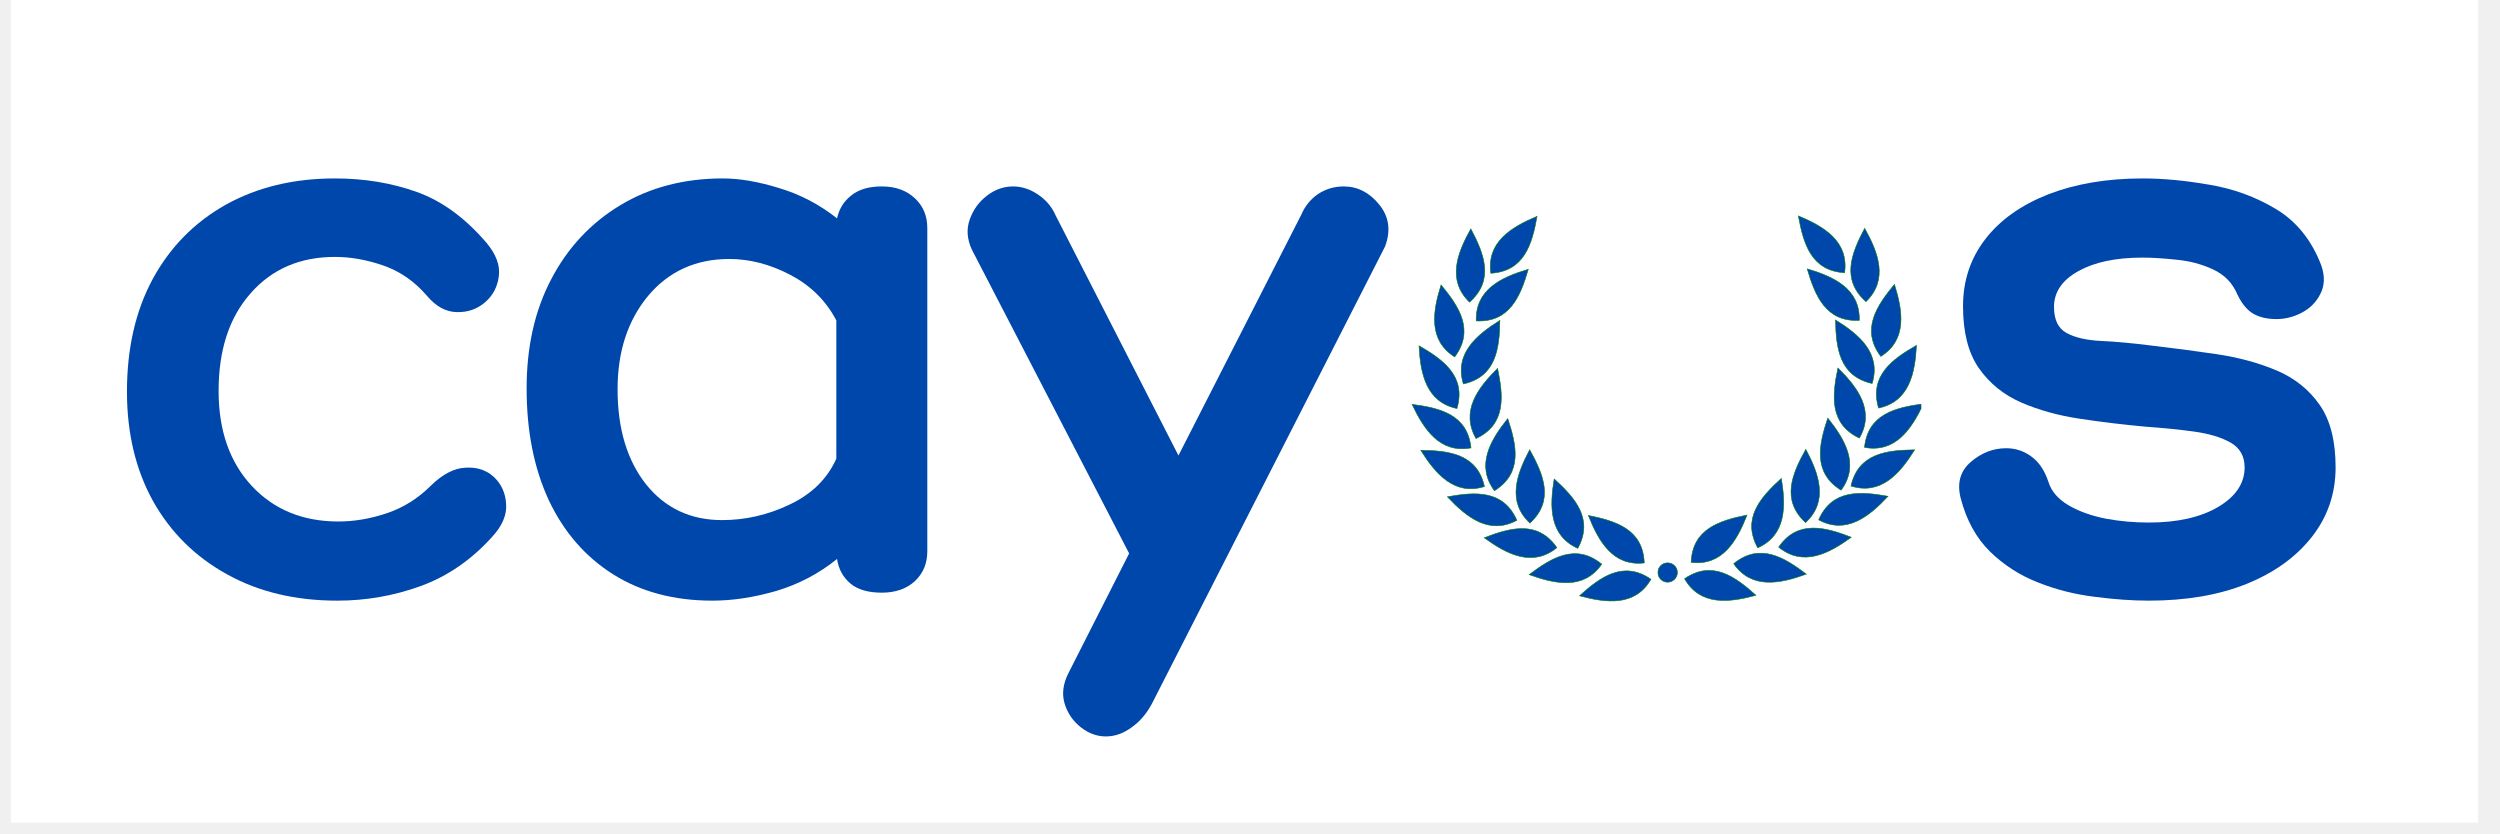
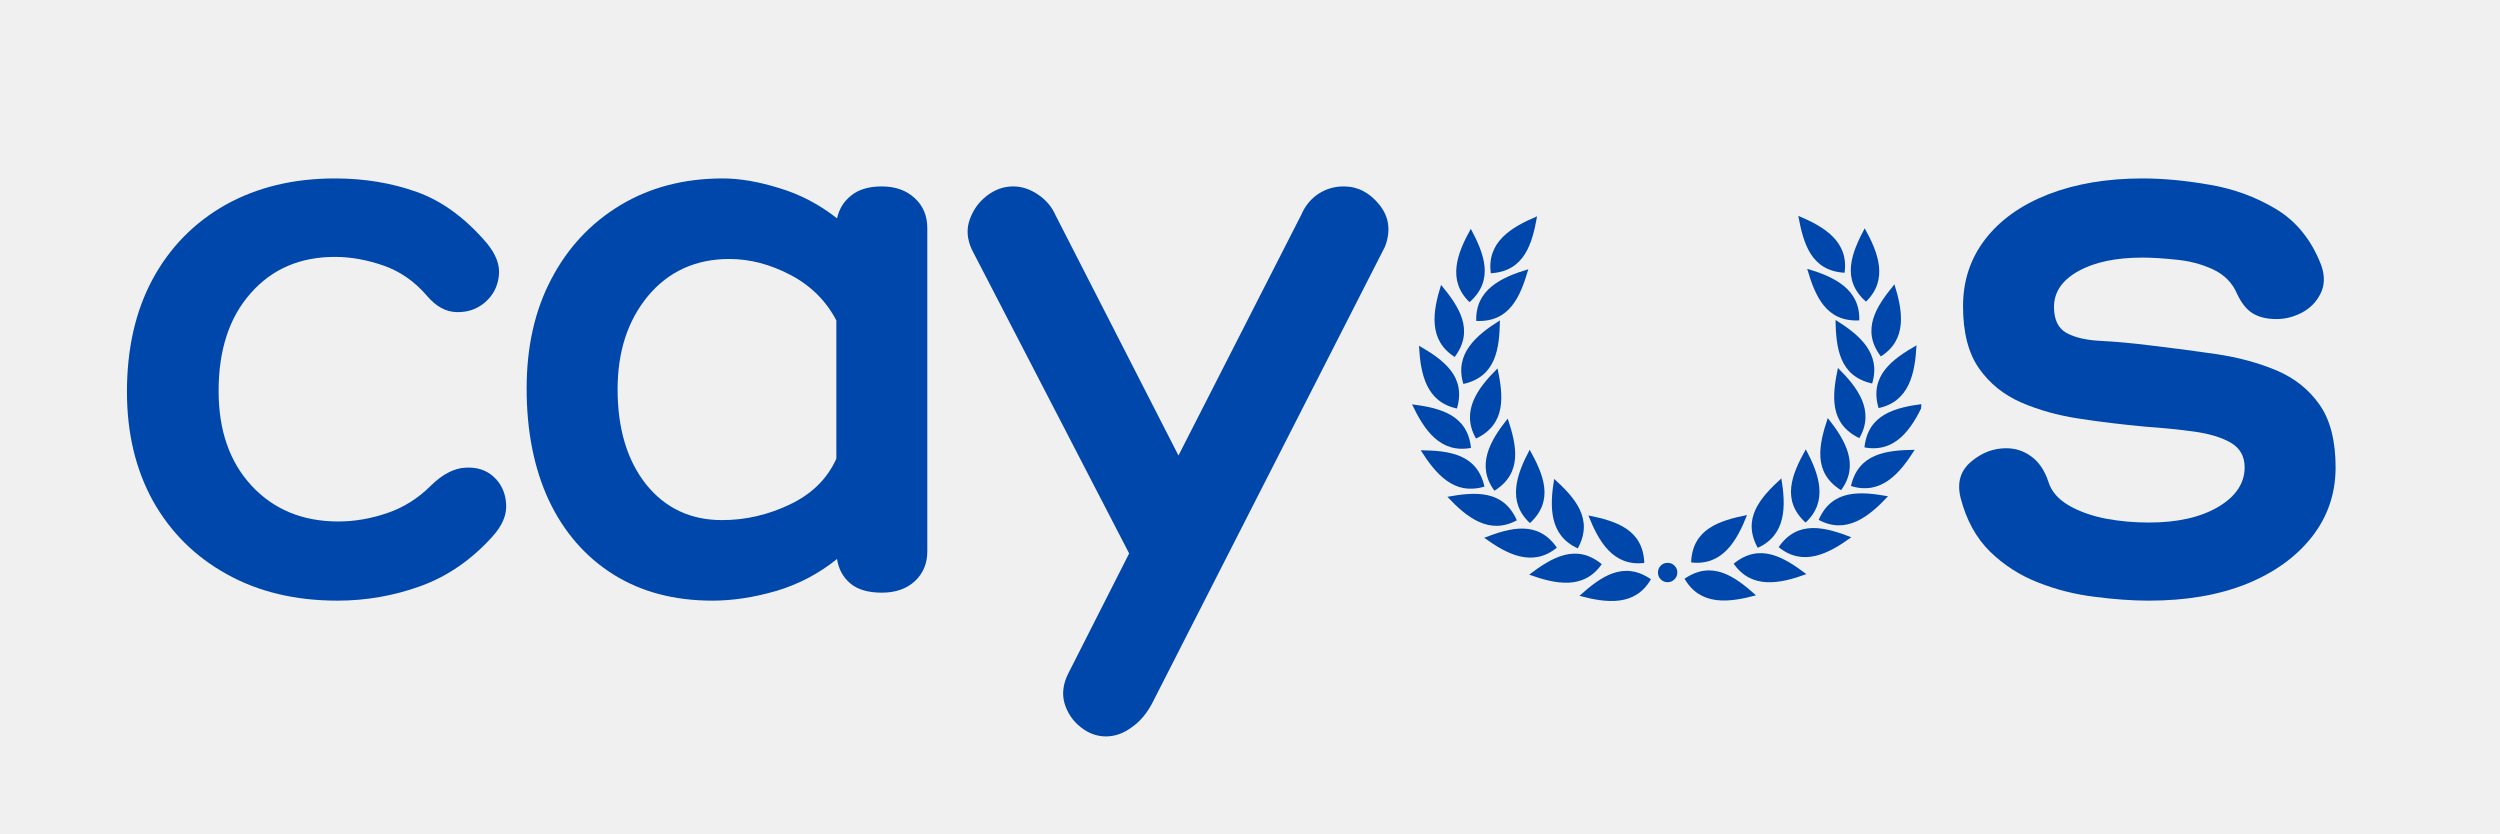
- <svg xmlns="http://www.w3.org/2000/svg" width="150" zoomAndPan="magnify" viewBox="0 0 112.5 37.5" height="50" preserveAspectRatio="xMidYMid meet" version="1.0">
-   <defs>
-     <g />
-     <clipPath id="ab209902a5">
-       <path d="M 0.492 0 L 111.512 0 L 111.512 37.008 L 0.492 37.008 Z M 0.492 0 " clip-rule="nonzero" />
-     </clipPath>
-     <clipPath id="2ef1cd73b5">
-       <path d="M 75 25 L 80 25 L 80 27.457 L 75 27.457 Z M 75 25 " clip-rule="nonzero" />
-     </clipPath>
-     <clipPath id="6e8bde3641">
-       <path d="M 83 20 L 86.457 20 L 86.457 22 L 83 22 Z M 83 20 " clip-rule="nonzero" />
-     </clipPath>
-     <clipPath id="aa3f179090">
-       <path d="M 83 20 L 86.457 20 L 86.457 23 L 83 23 Z M 83 20 " clip-rule="nonzero" />
-     </clipPath>
-     <clipPath id="45756e87b9">
-       <path d="M 83 18 L 86.457 18 L 86.457 21 L 83 21 Z M 83 18 " clip-rule="nonzero" />
-     </clipPath>
-     <clipPath id="ea8f5602ea">
-       <path d="M 84 15 L 86.457 15 L 86.457 19 L 84 19 Z M 84 15 " clip-rule="nonzero" />
-     </clipPath>
-     <clipPath id="222871845b">
-       <path d="M 80 9.691 L 84 9.691 L 84 13 L 80 13 Z M 80 9.691 " clip-rule="nonzero" />
-     </clipPath>
-     <clipPath id="ad12740f32">
-       <path d="M 71 25 L 75 25 L 75 27.457 L 71 27.457 Z M 71 25 " clip-rule="nonzero" />
-     </clipPath>
-     <clipPath id="e6008ce443">
-       <path d="M 70 25 L 75 25 L 75 27.457 L 70 27.457 Z M 70 25 " clip-rule="nonzero" />
-     </clipPath>
-     <clipPath id="6d3cd0d43f">
-       <path d="M 63.512 20 L 67 20 L 67 22 L 63.512 22 Z M 63.512 20 " clip-rule="nonzero" />
-     </clipPath>
-     <clipPath id="9435f5f69f">
-       <path d="M 63.512 20 L 67 20 L 67 23 L 63.512 23 Z M 63.512 20 " clip-rule="nonzero" />
-     </clipPath>
-     <clipPath id="31daade1f9">
-       <path d="M 63.512 18 L 67 18 L 67 21 L 63.512 21 Z M 63.512 18 " clip-rule="nonzero" />
-     </clipPath>
-     <clipPath id="2004dc5c5c">
-       <path d="M 63.512 15 L 66 15 L 66 19 L 63.512 19 Z M 63.512 15 " clip-rule="nonzero" />
-     </clipPath>
-     <clipPath id="6bd80a14b4">
-       <path d="M 67 9.691 L 70 9.691 L 70 13 L 67 13 Z M 67 9.691 " clip-rule="nonzero" />
-     </clipPath>
-     <clipPath id="e3e26a60b4">
-       <path d="M 66 9.691 L 70 9.691 L 70 13 L 66 13 Z M 66 9.691 " clip-rule="nonzero" />
-     </clipPath>
-   </defs>
-   <g clip-path="url(#ab209902a5)">
-     <path fill="#ffffff" d="M 0.492 0 L 111.512 0 L 111.512 37.008 L 0.492 37.008 Z M 0.492 0 " fill-opacity="1" fill-rule="nonzero" />
-     <path fill="#ffffff" d="M 0.492 0 L 111.512 0 L 111.512 37.008 L 0.492 37.008 Z M 0.492 0 " fill-opacity="1" fill-rule="nonzero" />
+ <svg xmlns="http://www.w3.org/2000/svg" width="150" height="50" viewBox="0 0 150 50" fill="none">
+   <path d="M25.617 17.748C24.878 16.888 24.013 16.284 23.013 15.935C22.023 15.591 21.055 15.414 20.096 15.414C17.997 15.414 16.31 16.144 15.034 17.602C13.753 19.05 13.117 20.998 13.117 23.456C13.117 25.821 13.773 27.716 15.096 29.144C16.43 30.576 18.164 31.289 20.305 31.289C21.263 31.289 22.232 31.123 23.221 30.789C24.206 30.456 25.081 29.909 25.846 29.144C26.555 28.451 27.247 28.091 27.93 28.06C28.622 28.019 29.19 28.206 29.638 28.623C30.081 29.039 30.326 29.576 30.367 30.227C30.419 30.883 30.143 31.539 29.534 32.206C28.294 33.581 26.867 34.571 25.242 35.164C23.628 35.748 21.961 36.039 20.242 36.039C17.727 36.039 15.518 35.513 13.617 34.456C11.711 33.404 10.232 31.935 9.18 30.06C8.138 28.175 7.617 25.987 7.617 23.498C7.617 20.914 8.128 18.664 9.159 16.748C10.2 14.831 11.659 13.347 13.534 12.289C15.419 11.237 17.607 10.706 20.096 10.706C21.857 10.706 23.497 10.977 25.013 11.519C26.523 12.06 27.919 13.081 29.201 14.581C29.768 15.263 30.013 15.925 29.93 16.56C29.857 17.201 29.581 17.727 29.096 18.144C28.622 18.55 28.06 18.742 27.409 18.727C26.753 18.716 26.159 18.388 25.617 17.748Z" fill="#0047AB" />
+   <path d="M52.91 11.185C53.728 11.185 54.389 11.425 54.889 11.894C55.389 12.352 55.639 12.951 55.639 13.685V33.081C55.639 33.805 55.389 34.404 54.889 34.873C54.389 35.331 53.728 35.56 52.91 35.56C52.103 35.56 51.478 35.383 51.035 35.019C50.587 34.644 50.316 34.154 50.223 33.539C49.139 34.414 47.921 35.055 46.577 35.456C45.243 35.842 43.962 36.039 42.743 36.039C40.452 36.039 38.462 35.513 36.785 34.456C35.118 33.404 33.832 31.925 32.931 30.019C32.04 28.102 31.598 25.867 31.598 23.31C31.598 20.81 32.087 18.623 33.077 16.748C34.061 14.862 35.441 13.383 37.223 12.31C38.999 11.242 41.046 10.706 43.368 10.706C44.395 10.706 45.525 10.904 46.764 11.289C48.014 11.664 49.165 12.269 50.223 13.102C50.348 12.534 50.629 12.076 51.077 11.727C51.52 11.367 52.129 11.185 52.91 11.185ZM43.327 31.206C44.728 31.206 46.082 30.894 47.389 30.269C48.707 29.644 49.639 28.727 50.181 27.519V19.227C49.566 18.05 48.65 17.138 47.431 16.498C46.223 15.862 44.999 15.539 43.764 15.539C41.749 15.539 40.124 16.279 38.889 17.748C37.665 19.222 37.056 21.091 37.056 23.352C37.056 25.716 37.624 27.617 38.764 29.06C39.915 30.492 41.436 31.206 43.327 31.206Z" fill="#0047AB" />
+   <path d="M80.624 11.185C81.458 11.185 82.166 11.55 82.749 12.269C83.343 12.993 83.463 13.831 83.103 14.79L69.124 42.206C68.801 42.816 68.395 43.295 67.895 43.644C67.406 44.003 66.895 44.185 66.353 44.185C65.812 44.185 65.301 43.998 64.833 43.623C64.374 43.258 64.051 42.79 63.874 42.206C63.708 41.633 63.781 41.029 64.103 40.394L67.749 33.206L58.312 14.977C58.02 14.342 57.978 13.738 58.187 13.165C58.395 12.581 58.734 12.113 59.208 11.748C59.692 11.373 60.218 11.185 60.791 11.185C61.301 11.185 61.796 11.347 62.27 11.665C62.755 11.988 63.109 12.404 63.333 12.915L70.708 27.331L78.083 12.873C78.301 12.363 78.635 11.951 79.083 11.644C79.541 11.342 80.051 11.185 80.624 11.185Z" fill="#0047AB" />
+   <path d="M117.636 29.873C117.412 28.972 117.62 28.248 118.261 27.706C118.896 27.164 119.599 26.894 120.365 26.894C120.933 26.894 121.438 27.06 121.886 27.394C122.344 27.727 122.683 28.237 122.907 28.914C123.084 29.487 123.495 29.956 124.136 30.331C124.771 30.696 125.516 30.956 126.365 31.123C127.209 31.279 128.063 31.352 128.928 31.352C130.646 31.352 132.037 31.039 133.094 30.414C134.146 29.789 134.678 28.998 134.678 28.039C134.678 27.373 134.396 26.883 133.844 26.56C133.287 26.242 132.553 26.019 131.636 25.894C130.73 25.769 129.766 25.675 128.74 25.602C127.391 25.477 126.073 25.321 124.782 25.123C123.49 24.93 122.313 24.602 121.261 24.144C120.219 23.685 119.375 23.008 118.74 22.102C118.099 21.185 117.782 19.946 117.782 18.373C117.782 16.847 118.224 15.508 119.115 14.352C120 13.201 121.261 12.305 122.886 11.664C124.521 11.029 126.412 10.706 128.553 10.706C129.787 10.706 131.12 10.831 132.553 11.081C133.995 11.321 135.329 11.805 136.553 12.539C137.787 13.279 138.698 14.409 139.282 15.935C139.5 16.576 139.48 17.144 139.219 17.644C138.969 18.133 138.594 18.508 138.094 18.769C137.605 19.019 137.105 19.144 136.594 19.144C136.021 19.144 135.553 19.034 135.178 18.81C134.813 18.591 134.5 18.206 134.24 17.664C133.959 16.987 133.474 16.487 132.782 16.164C132.099 15.847 131.365 15.654 130.573 15.581C129.792 15.498 129.12 15.456 128.553 15.456C126.954 15.456 125.667 15.727 124.698 16.269C123.724 16.81 123.24 17.529 123.24 18.414C123.24 19.18 123.49 19.701 123.99 19.977C124.5 20.258 125.198 20.414 126.073 20.456C126.959 20.498 127.948 20.591 129.032 20.727C130.365 20.883 131.683 21.055 132.99 21.248C134.308 21.446 135.511 21.769 136.594 22.227C137.678 22.685 138.537 23.373 139.178 24.289C139.813 25.196 140.136 26.446 140.136 28.039C140.136 29.612 139.662 30.998 138.719 32.206C137.771 33.414 136.459 34.362 134.782 35.039C133.115 35.706 131.162 36.039 128.928 36.039C127.938 36.039 126.865 35.961 125.698 35.81C124.532 35.67 123.396 35.388 122.303 34.956C121.204 34.529 120.24 33.909 119.407 33.102C118.573 32.284 117.98 31.206 117.636 29.873Z" fill="#0047AB" />
+   <mask id="mask0_559_510" style="mask-type:luminance" maskUnits="userSpaceOnUse" x="100" y="33" width="7" height="4">
+     <path d="M100 33.334H106.667V36.609H100V33.334Z" fill="white" />
+   </mask>
+   <g mask="url(#mask0_559_510)">
+     <path fill-rule="evenodd" clip-rule="evenodd" d="M101.073 34.724C102.729 33.589 104.099 34.589 105.359 35.719C103.734 36.162 102.016 36.36 101.073 34.724Z" fill="#0047AB" />
  </g>
-   <g fill="#0047ab" fill-opacity="1">
-     <g transform="translate(5.025237, 26.67033)">
-       <g>
-         <path d="M 14.188 -13.359 C 13.633 -14.004 12.984 -14.457 12.234 -14.719 C 11.492 -14.977 10.766 -15.109 10.047 -15.109 C 8.473 -15.109 7.207 -14.562 6.25 -13.469 C 5.289 -12.383 4.812 -10.922 4.812 -9.078 C 4.812 -7.305 5.305 -5.883 6.297 -4.812 C 7.297 -3.738 8.598 -3.203 10.203 -3.203 C 10.922 -3.203 11.648 -3.328 12.391 -3.578 C 13.129 -3.828 13.785 -4.238 14.359 -4.812 C 14.891 -5.332 15.41 -5.602 15.922 -5.625 C 16.441 -5.656 16.867 -5.516 17.203 -5.203 C 17.535 -4.891 17.719 -4.488 17.75 -4 C 17.789 -3.508 17.582 -3.016 17.125 -2.516 C 16.195 -1.484 15.125 -0.742 13.906 -0.297 C 12.695 0.141 11.445 0.359 10.156 0.359 C 8.27 0.359 6.613 -0.035 5.188 -0.828 C 3.758 -1.617 2.648 -2.719 1.859 -4.125 C 1.078 -5.539 0.688 -7.18 0.688 -9.047 C 0.688 -10.984 1.07 -12.672 1.844 -14.109 C 2.625 -15.547 3.719 -16.66 5.125 -17.453 C 6.539 -18.242 8.18 -18.641 10.047 -18.641 C 11.367 -18.641 12.598 -18.438 13.734 -18.031 C 14.867 -17.625 15.914 -16.859 16.875 -15.734 C 17.301 -15.223 17.484 -14.727 17.422 -14.25 C 17.367 -13.77 17.16 -13.375 16.797 -13.062 C 16.441 -12.758 16.02 -12.613 15.531 -12.625 C 15.039 -12.633 14.594 -12.879 14.188 -13.359 Z M 14.188 -13.359 " />
-       </g>
-     </g>
+   <path fill-rule="evenodd" clip-rule="evenodd" d="M101.468 33.745C101.541 31.739 103.166 31.234 104.822 30.901C104.208 32.463 103.343 33.963 101.468 33.745Z" fill="#0047AB" />
+   <path fill-rule="evenodd" clip-rule="evenodd" d="M104.021 33.823C105.579 32.547 107.032 33.427 108.381 34.448C106.798 35.026 105.1 35.37 104.021 33.823Z" fill="#0047AB" />
+   <path fill-rule="evenodd" clip-rule="evenodd" d="M105.464 32.87C104.495 31.109 105.631 29.844 106.881 28.703C107.157 30.365 107.183 32.094 105.464 32.87Z" fill="#0047AB" />
+   <path fill-rule="evenodd" clip-rule="evenodd" d="M106.719 32.828C107.859 31.177 109.5 31.625 111.078 32.234C109.719 33.224 108.182 34.021 106.719 32.828Z" fill="#0047AB" />
+   <path fill-rule="evenodd" clip-rule="evenodd" d="M108.333 31.354C106.853 29.995 107.525 28.433 108.348 26.959C109.14 28.443 109.718 30.073 108.333 31.354Z" fill="#0047AB" />
+   <path fill-rule="evenodd" clip-rule="evenodd" d="M109.12 31.193C109.922 29.349 111.62 29.479 113.281 29.776C112.135 31.005 110.776 32.084 109.12 31.193Z" fill="#0047AB" />
+   <path fill-rule="evenodd" clip-rule="evenodd" d="M110.463 29.412C108.76 28.349 109.13 26.688 109.666 25.084C110.718 26.401 111.588 27.896 110.463 29.412Z" fill="#0047AB" />
+   <mask id="mask1_559_510" style="mask-type:luminance" maskUnits="userSpaceOnUse" x="110" y="26" width="6" height="4">
+     <path d="M110.666 26.666H115.275V29.333H110.666V26.666Z" fill="white" />
+   </mask>
+   <g mask="url(#mask1_559_510)">
+     <path fill-rule="evenodd" clip-rule="evenodd" d="M111.057 29.161C111.505 27.203 113.192 27.01 114.88 26.989C113.989 28.411 112.859 29.724 111.057 29.161Z" fill="#0047AB" />
  </g>
-   <g fill="#0047ab" fill-opacity="1">
-     <g transform="translate(22.97895, 26.67033)">
-       <g>
-         <path d="M 16.703 -18.281 C 17.316 -18.281 17.812 -18.102 18.188 -17.75 C 18.562 -17.406 18.75 -16.957 18.75 -16.406 L 18.75 -1.859 C 18.75 -1.316 18.562 -0.867 18.188 -0.516 C 17.812 -0.172 17.316 0 16.703 0 C 16.098 0 15.629 -0.133 15.297 -0.406 C 14.961 -0.688 14.758 -1.055 14.688 -1.516 C 13.875 -0.859 12.961 -0.379 11.953 -0.078 C 10.953 0.211 9.992 0.359 9.078 0.359 C 7.359 0.359 5.867 -0.035 4.609 -0.828 C 3.359 -1.617 2.395 -2.727 1.719 -4.156 C 1.051 -5.594 0.719 -7.27 0.719 -9.188 C 0.719 -11.062 1.086 -12.703 1.828 -14.109 C 2.566 -15.523 3.602 -16.633 4.938 -17.438 C 6.27 -18.238 7.805 -18.641 9.547 -18.641 C 10.316 -18.641 11.164 -18.492 12.094 -18.203 C 13.031 -17.922 13.895 -17.469 14.688 -16.844 C 14.781 -17.27 14.992 -17.613 15.328 -17.875 C 15.66 -18.145 16.117 -18.281 16.703 -18.281 Z M 9.516 -3.266 C 10.566 -3.266 11.582 -3.5 12.562 -3.969 C 13.551 -4.438 14.25 -5.125 14.656 -6.031 L 14.656 -12.25 C 14.195 -13.133 13.508 -13.816 12.594 -14.297 C 11.688 -14.773 10.77 -15.016 9.844 -15.016 C 8.332 -15.016 7.113 -14.461 6.188 -13.359 C 5.27 -12.254 4.812 -10.852 4.812 -9.156 C 4.812 -7.383 5.238 -5.957 6.094 -4.875 C 6.957 -3.801 8.098 -3.266 9.516 -3.266 Z M 9.516 -3.266 " />
-       </g>
-     </g>
+   <path fill-rule="evenodd" clip-rule="evenodd" d="M111.562 26.287C109.75 25.422 109.927 23.734 110.276 22.078C111.474 23.26 112.505 24.651 111.562 26.287Z" fill="#0047AB" />
+   <mask id="mask2_559_510" style="mask-type:luminance" maskUnits="userSpaceOnUse" x="110" y="24" width="6" height="4">
+     <path d="M110.666 24H115.275V28H110.666V24Z" fill="white" />
+   </mask>
+   <g mask="url(#mask2_559_510)">
+     <path fill-rule="evenodd" clip-rule="evenodd" d="M111.868 26.844C112.076 24.844 113.727 24.453 115.404 24.229C114.686 25.75 113.722 27.187 111.868 26.844Z" fill="#0047AB" />
  </g>
-   <g fill="#0047ab" fill-opacity="1">
-     <g transform="translate(43.73349, 26.67033)">
-       <g>
-         <path d="M 16.734 -18.281 C 17.359 -18.281 17.891 -18.008 18.328 -17.469 C 18.773 -16.926 18.863 -16.297 18.594 -15.578 L 8.109 4.984 C 7.867 5.441 7.562 5.801 7.188 6.062 C 6.82 6.332 6.438 6.469 6.031 6.469 C 5.625 6.469 5.242 6.328 4.891 6.047 C 4.547 5.773 4.305 5.422 4.172 4.984 C 4.047 4.555 4.102 4.102 4.344 3.625 L 7.078 -1.766 L 0 -15.438 C -0.219 -15.914 -0.25 -16.367 -0.094 -16.797 C 0.062 -17.234 0.316 -17.586 0.672 -17.859 C 1.035 -18.141 1.43 -18.281 1.859 -18.281 C 2.242 -18.281 2.613 -18.16 2.969 -17.922 C 3.332 -17.68 3.598 -17.367 3.766 -16.984 L 9.297 -6.172 L 14.828 -17.016 C 14.992 -17.398 15.242 -17.707 15.578 -17.938 C 15.922 -18.164 16.305 -18.281 16.734 -18.281 Z M 16.734 -18.281 " />
-       </g>
-     </g>
+   <path fill-rule="evenodd" clip-rule="evenodd" d="M112.328 23.01C110.365 22.573 110.162 20.89 110.131 19.198C111.563 20.083 112.881 21.203 112.328 23.01Z" fill="#0047AB" />
+   <mask id="mask3_559_510" style="mask-type:luminance" maskUnits="userSpaceOnUse" x="112" y="20" width="4" height="6">
+     <path d="M112 20H115.276V25.333H112V20Z" fill="white" />
+   </mask>
+   <g mask="url(#mask3_559_510)">
+     <path fill-rule="evenodd" clip-rule="evenodd" d="M112.714 24.484C112.146 22.557 113.521 21.562 114.99 20.719C114.902 22.401 114.558 24.094 112.714 24.484Z" fill="#0047AB" />
  </g>
-   <g fill="#0047ab" fill-opacity="1">
-     <g transform="translate(62.44325, 26.67033)">
-       <g />
-     </g>
+   <path fill-rule="evenodd" clip-rule="evenodd" d="M111.557 19.224C109.552 19.323 108.906 17.75 108.432 16.13C110.041 16.604 111.614 17.339 111.557 19.224Z" fill="#0047AB" />
+   <path fill-rule="evenodd" clip-rule="evenodd" d="M112.849 21.385C111.64 19.781 112.588 18.365 113.666 17.062C114.172 18.667 114.443 20.38 112.849 21.385Z" fill="#0047AB" />
+   <mask id="mask4_559_510" style="mask-type:luminance" maskUnits="userSpaceOnUse" x="106" y="12" width="6" height="6">
+     <path d="M106.666 12.922H111.999V17.333H106.666V12.922Z" fill="white" />
+   </mask>
+   <g mask="url(#mask4_559_510)">
+     <path fill-rule="evenodd" clip-rule="evenodd" d="M110.675 16.365C108.67 16.25 108.201 14.615 107.899 12.953C109.456 13.599 110.936 14.495 110.675 16.365Z" fill="#0047AB" />
  </g>
-   <g fill="#0047ab" fill-opacity="1">
-     <g transform="translate(70.88138, 26.67033)">
-       <g />
-     </g>
+   <path fill-rule="evenodd" clip-rule="evenodd" d="M111.959 18.099C110.454 16.771 111.089 15.193 111.881 13.698C112.704 15.166 113.313 16.786 111.959 18.099Z" fill="#0047AB" />
+   <mask id="mask5_559_510" style="mask-type:luminance" maskUnits="userSpaceOnUse" x="94" y="33" width="6" height="4">
+     <path d="M94.666 33.334H99.999V36.609H94.666V33.334Z" fill="white" />
+   </mask>
+   <g mask="url(#mask5_559_510)">
+     <path fill-rule="evenodd" clip-rule="evenodd" d="M99.056 34.755C97.4 33.615 96.025 34.615 94.769 35.75C96.394 36.188 98.113 36.391 99.056 34.755Z" fill="#0047AB" />
  </g>
-   <g fill="#0047ab" fill-opacity="1">
-     <g transform="translate(79.31951, 26.67033)">
-       <g />
-     </g>
+   <path fill-rule="evenodd" clip-rule="evenodd" d="M98.657 33.776C98.584 31.766 96.964 31.261 95.303 30.927C95.922 32.495 96.787 33.995 98.657 33.776Z" fill="#0047AB" />
+   <path fill-rule="evenodd" clip-rule="evenodd" d="M96.104 33.849C94.552 32.578 93.099 33.458 91.75 34.479C93.333 35.052 95.026 35.401 96.104 33.849Z" fill="#0047AB" />
+   <path fill-rule="evenodd" clip-rule="evenodd" d="M94.667 32.901C95.635 31.141 94.5 29.87 93.25 28.734C92.974 30.396 92.948 32.125 94.667 32.901Z" fill="#0047AB" />
+   <path fill-rule="evenodd" clip-rule="evenodd" d="M93.412 32.859C92.266 31.208 90.631 31.656 89.053 32.266C90.412 33.255 91.949 34.052 93.412 32.859Z" fill="#0047AB" />
+   <path fill-rule="evenodd" clip-rule="evenodd" d="M91.796 31.385C93.276 30.026 92.604 28.463 91.781 26.984C90.989 28.474 90.411 30.104 91.796 31.385Z" fill="#0047AB" />
+   <path fill-rule="evenodd" clip-rule="evenodd" d="M91.01 31.219C90.203 29.38 88.51 29.505 86.844 29.808C87.995 31.037 89.349 32.115 91.01 31.219Z" fill="#0047AB" />
+   <path fill-rule="evenodd" clip-rule="evenodd" d="M89.666 29.443C91.369 28.38 90.999 26.719 90.463 25.115C89.411 26.427 88.541 27.927 89.666 29.443Z" fill="#0047AB" />
+   <mask id="mask6_559_510" style="mask-type:luminance" maskUnits="userSpaceOnUse" x="84" y="26" width="6" height="4">
+     <path d="M84.682 26.666H89.333V29.333H84.682V26.666Z" fill="white" />
+   </mask>
+   <g mask="url(#mask6_559_510)">
+     <path fill-rule="evenodd" clip-rule="evenodd" d="M89.067 29.193C88.624 27.234 86.937 27.037 85.244 27.016C86.14 28.443 87.27 29.755 89.067 29.193Z" fill="#0047AB" />
  </g>
-   <g fill="#0047ab" fill-opacity="1">
-     <g transform="translate(87.75807, 26.67033)">
-       <g>
-         <path d="M 0.469 -4.266 C 0.301 -4.941 0.457 -5.484 0.938 -5.891 C 1.414 -6.297 1.941 -6.5 2.516 -6.5 C 2.941 -6.5 3.32 -6.375 3.656 -6.125 C 4 -5.875 4.254 -5.492 4.422 -4.984 C 4.555 -4.555 4.863 -4.203 5.344 -3.922 C 5.82 -3.648 6.379 -3.453 7.016 -3.328 C 7.648 -3.211 8.289 -3.156 8.938 -3.156 C 10.227 -3.156 11.27 -3.391 12.062 -3.859 C 12.852 -4.328 13.25 -4.922 13.25 -5.641 C 13.25 -6.141 13.039 -6.508 12.625 -6.75 C 12.207 -6.988 11.656 -7.156 10.969 -7.25 C 10.289 -7.344 9.566 -7.414 8.797 -7.469 C 7.785 -7.562 6.797 -7.68 5.828 -7.828 C 4.859 -7.973 3.977 -8.219 3.188 -8.562 C 2.406 -8.906 1.773 -9.414 1.297 -10.094 C 0.816 -10.781 0.578 -11.711 0.578 -12.891 C 0.578 -14.035 0.91 -15.039 1.578 -15.906 C 2.242 -16.77 3.188 -17.441 4.406 -17.922 C 5.633 -18.398 7.051 -18.641 8.656 -18.641 C 9.582 -18.641 10.582 -18.547 11.656 -18.359 C 12.738 -18.18 13.738 -17.816 14.656 -17.266 C 15.582 -16.711 16.266 -15.863 16.703 -14.719 C 16.867 -14.238 16.852 -13.812 16.656 -13.438 C 16.469 -13.07 16.188 -12.789 15.812 -12.594 C 15.445 -12.406 15.07 -12.312 14.688 -12.312 C 14.258 -12.312 13.906 -12.395 13.625 -12.562 C 13.352 -12.727 13.117 -13.016 12.922 -13.422 C 12.711 -13.93 12.348 -14.305 11.828 -14.547 C 11.316 -14.785 10.766 -14.93 10.172 -14.984 C 9.586 -15.047 9.082 -15.078 8.656 -15.078 C 7.457 -15.078 6.492 -14.875 5.766 -14.469 C 5.035 -14.062 4.672 -13.523 4.672 -12.859 C 4.672 -12.285 4.859 -11.895 5.234 -11.688 C 5.617 -11.477 6.141 -11.359 6.797 -11.328 C 7.461 -11.297 8.203 -11.227 9.016 -11.125 C 10.016 -11.008 11.004 -10.879 11.984 -10.734 C 12.973 -10.586 13.875 -10.344 14.688 -10 C 15.5 -9.656 16.145 -9.141 16.625 -8.453 C 17.102 -7.773 17.344 -6.836 17.344 -5.641 C 17.344 -4.461 16.988 -3.422 16.281 -2.516 C 15.57 -1.609 14.586 -0.898 13.328 -0.391 C 12.078 0.109 10.613 0.359 8.938 0.359 C 8.195 0.359 7.391 0.301 6.516 0.188 C 5.641 0.082 4.789 -0.129 3.969 -0.453 C 3.145 -0.773 2.422 -1.238 1.797 -1.844 C 1.172 -2.457 0.727 -3.266 0.469 -4.266 Z M 0.469 -4.266 " />
-       </g>
-     </g>
+   <path fill-rule="evenodd" clip-rule="evenodd" d="M88.562 26.312C90.379 25.453 90.202 23.76 89.853 22.104C88.655 23.291 87.624 24.677 88.562 26.312Z" fill="#0047AB" />
+   <mask id="mask7_559_510" style="mask-type:luminance" maskUnits="userSpaceOnUse" x="84" y="24" width="6" height="4">
+     <path d="M84.682 24H89.333V28H84.682V24Z" fill="white" />
+   </mask>
+   <g mask="url(#mask7_559_510)">
+     <path fill-rule="evenodd" clip-rule="evenodd" d="M88.259 26.875C88.051 24.875 86.4 24.479 84.723 24.26C85.441 25.781 86.405 27.219 88.259 26.875Z" fill="#0047AB" />
  </g>
-   <g clip-path="url(#2ef1cd73b5)">
-     <path stroke-linecap="butt" transform="matrix(-0.0246886, 0, 0, 0.0246886, 84.3737, 3.912713)" fill-opacity="1" fill="#0047ab" fill-rule="evenodd" stroke-linejoin="miter" d="M 347.084 896.377 C 296.77 861.885 255.158 892.263 216.868 926.597 C 266.233 940.046 318.446 946.058 347.084 896.377 Z M 347.084 896.377 " stroke="#007d00" stroke-width="1" stroke-opacity="1" stroke-miterlimit="4" />
+   <path fill-rule="evenodd" clip-rule="evenodd" d="M87.802 23.037C89.761 22.604 89.969 20.917 89.995 19.224C88.568 20.115 87.25 21.235 87.802 23.037Z" fill="#0047AB" />
+   <mask id="mask8_559_510" style="mask-type:luminance" maskUnits="userSpaceOnUse" x="84" y="20" width="4" height="6">
+     <path d="M84.682 20H87.999V25.333H84.682V20Z" fill="white" />
+   </mask>
+   <g mask="url(#mask8_559_510)">
+     <path fill-rule="evenodd" clip-rule="evenodd" d="M87.417 24.51C87.984 22.583 86.604 21.588 85.141 20.745C85.224 22.427 85.573 24.125 87.417 24.51Z" fill="#0047AB" />
  </g>
-   <path stroke-linecap="butt" transform="matrix(-0.0246886, 0, 0, 0.0246886, 84.3737, 3.912713)" fill-opacity="1" fill="#0047ab" fill-rule="evenodd" stroke-linejoin="miter" d="M 335.06 866.631 C 332.844 805.716 283.479 790.369 233.165 780.243 C 251.835 827.709 278.1 873.277 335.06 866.631 Z M 335.06 866.631 " stroke="#007d00" stroke-width="1" stroke-opacity="1" stroke-miterlimit="4" />
-   <path stroke-linecap="butt" transform="matrix(-0.0246886, 0, 0, 0.0246886, 84.3737, 3.912713)" fill-opacity="1" fill="#0047ab" fill-rule="evenodd" stroke-linejoin="miter" d="M 257.531 869.005 C 210.223 830.241 166.079 856.98 125.1 887.991 C 173.199 905.554 224.779 915.996 257.531 869.005 Z M 257.531 869.005 " stroke="#007d00" stroke-width="1" stroke-opacity="1" stroke-miterlimit="4" />
-   <path stroke-linecap="butt" transform="matrix(-0.0246886, 0, 0, 0.0246886, 84.3737, 3.912713)" fill-opacity="1" fill="#0047ab" fill-rule="evenodd" stroke-linejoin="miter" d="M 213.704 840.05 C 243.133 786.572 208.641 748.124 170.668 713.473 C 162.282 763.946 161.491 816.475 213.704 840.05 Z M 213.704 840.05 " stroke="#007d00" stroke-width="1" stroke-opacity="1" stroke-miterlimit="4" />
-   <path stroke-linecap="butt" transform="matrix(-0.0246886, 0, 0, 0.0246886, 84.3737, 3.912713)" fill-opacity="1" fill="#0047ab" fill-rule="evenodd" stroke-linejoin="miter" d="M 175.573 838.785 C 140.922 788.628 91.083 802.235 43.142 820.747 C 84.437 850.809 131.113 875.017 175.573 838.785 Z M 175.573 838.785 " stroke="#007d00" stroke-width="1" stroke-opacity="1" stroke-miterlimit="4" />
-   <path stroke-linecap="butt" transform="matrix(-0.0246886, 0, 0, 0.0246886, 84.3737, 3.912713)" fill-opacity="1" fill="#0047ab" fill-rule="evenodd" stroke-linejoin="miter" d="M 126.524 794.008 C 171.459 752.712 151.048 705.246 126.05 660.469 C 102 705.562 84.437 755.086 126.524 794.008 Z M 126.524 794.008 " stroke="#007d00" stroke-width="1" stroke-opacity="1" stroke-miterlimit="4" />
-   <path stroke-linecap="butt" transform="matrix(-0.0246886, 0, 0, 0.0246886, 84.3737, 3.912713)" fill-opacity="1" fill="#0047ab" fill-rule="evenodd" stroke-linejoin="miter" d="M 102.633 789.103 C 78.267 733.093 26.687 737.048 -23.786 746.067 C 11.023 783.407 52.318 816.159 102.633 789.103 Z M 102.633 789.103 " stroke="#007d00" stroke-width="1" stroke-opacity="1" stroke-miterlimit="4" />
-   <path stroke-linecap="butt" transform="matrix(-0.0246886, 0, 0, 0.0246886, 84.3737, 3.912713)" fill-opacity="1" fill="#0047ab" fill-rule="evenodd" stroke-linejoin="miter" d="M 61.812 734.992 C 113.55 702.714 102.316 652.242 86.02 603.51 C 54.059 643.54 27.636 688.949 61.812 734.992 Z M 61.812 734.992 " stroke="#007d00" stroke-width="1" stroke-opacity="1" stroke-miterlimit="4" />
-   <g clip-path="url(#6e8bde3641)">
-     <path fill="#0047ab" d="M 83.293 21.871 C 83.629 20.402 84.895 20.258 86.16 20.242 C 85.492 21.309 84.645 22.293 83.293 21.871 Z M 83.293 21.871 " fill-opacity="1" fill-rule="evenodd" />
+   <path fill-rule="evenodd" clip-rule="evenodd" d="M88.574 19.255C90.579 19.354 91.225 17.781 91.699 16.156C90.084 16.635 88.516 17.37 88.574 19.255Z" fill="#0047AB" />
+   <path fill-rule="evenodd" clip-rule="evenodd" d="M87.282 21.417C88.485 19.807 87.543 18.396 86.464 17.094C85.959 18.698 85.688 20.406 87.282 21.417Z" fill="#0047AB" />
+   <mask id="mask9_559_510" style="mask-type:luminance" maskUnits="userSpaceOnUse" x="89" y="12" width="5" height="6">
+     <path d="M89.334 12.922H93.334V17.333H89.334V12.922Z" fill="white" />
+   </mask>
+   <g mask="url(#mask9_559_510)">
+     <path fill-rule="evenodd" clip-rule="evenodd" d="M89.449 16.396C91.459 16.276 91.928 14.646 92.225 12.979C90.673 13.63 89.194 14.526 89.449 16.396Z" fill="#0047AB" />
  </g>
-   <g clip-path="url(#aa3f179090)">
-     <path stroke-linecap="butt" transform="matrix(-0.0246886, 0, 0, 0.0246886, 84.3737, 3.912713)" fill="none" stroke-linejoin="miter" d="M 43.775 727.397 C 30.168 667.906 -21.096 662.052 -72.36 661.419 C -45.304 704.613 -10.97 744.485 43.775 727.397 Z M 43.775 727.397 " stroke="#007d00" stroke-width="1" stroke-opacity="1" stroke-miterlimit="4" />
-   </g>
-   <path stroke-linecap="butt" transform="matrix(-0.0246886, 0, 0, 0.0246886, 84.3737, 3.912713)" fill-opacity="1" fill="#0047ab" fill-rule="evenodd" stroke-linejoin="miter" d="M 28.427 640.059 C 83.488 613.794 78.109 562.531 67.508 512.216 C 31.117 548.132 -0.211 590.377 28.427 640.059 Z M 28.427 640.059 " stroke="#007d00" stroke-width="1" stroke-opacity="1" stroke-miterlimit="4" />
-   <g clip-path="url(#45756e87b9)">
-     <path stroke-linecap="butt" transform="matrix(-0.0246886, 0, 0, 0.0246886, 84.3737, 3.912713)" fill-opacity="1" fill="#0047ab" fill-rule="evenodd" stroke-linejoin="miter" d="M 19.092 656.989 C 12.763 596.232 -37.393 584.365 -88.34 577.562 C -66.506 623.762 -37.235 667.431 19.092 656.989 Z M 19.092 656.989 " stroke="#007d00" stroke-width="1" stroke-opacity="1" stroke-miterlimit="4" />
-   </g>
-   <path stroke-linecap="butt" transform="matrix(-0.0246886, 0, 0, 0.0246886, 84.3737, 3.912713)" fill-opacity="1" fill="#0047ab" fill-rule="evenodd" stroke-linejoin="miter" d="M 5.169 540.538 C 64.818 527.247 70.989 476.142 71.938 424.72 C 28.427 451.618 -11.603 485.635 5.169 540.538 Z M 5.169 540.538 " stroke="#007d00" stroke-width="1" stroke-opacity="1" stroke-miterlimit="4" />
-   <g clip-path="url(#ea8f5602ea)">
-     <path stroke-linecap="butt" transform="matrix(-0.0246886, 0, 0, 0.0246886, 84.3737, 3.912713)" fill-opacity="1" fill="#0047ab" fill-rule="evenodd" stroke-linejoin="miter" d="M -6.54 585.314 C 10.706 526.773 -31.064 496.552 -75.682 470.921 C -72.993 522.026 -62.55 573.448 -6.54 585.314 Z M -6.54 585.314 " stroke="#007d00" stroke-width="1" stroke-opacity="1" stroke-miterlimit="4" />
-   </g>
-   <path stroke-linecap="butt" transform="matrix(-0.0246886, 0, 0, 0.0246886, 84.3737, 3.912713)" fill-opacity="1" fill="#0047ab" fill-rule="evenodd" stroke-linejoin="miter" d="M 28.585 425.511 C 89.5 428.517 109.12 380.735 123.518 331.528 C 74.628 345.926 26.845 368.235 28.585 425.511 Z M 28.585 425.511 " stroke="#007d00" stroke-width="1" stroke-opacity="1" stroke-miterlimit="4" />
-   <path stroke-linecap="butt" transform="matrix(-0.0246886, 0, 0, 0.0246886, 84.3737, 3.912713)" fill-opacity="1" fill="#0047ab" fill-rule="evenodd" stroke-linejoin="miter" d="M -10.653 491.173 C 26.054 442.441 -2.742 399.405 -35.494 359.849 C -50.842 408.581 -59.069 460.636 -10.653 491.173 Z M -10.653 491.173 " stroke="#007d00" stroke-width="1" stroke-opacity="1" stroke-miterlimit="4" />
-   <g clip-path="url(#222871845b)">
-     <path stroke-linecap="butt" transform="matrix(-0.0246886, 0, 0, 0.0246886, 84.3737, 3.912713)" fill-opacity="1" fill="#0047ab" fill-rule="evenodd" stroke-linejoin="miter" d="M 55.325 338.648 C 116.24 335.167 130.48 285.485 139.657 235.013 C 92.348 254.632 47.414 281.846 55.325 338.648 Z M 55.325 338.648 " stroke="#007d00" stroke-width="1" stroke-opacity="1" stroke-miterlimit="4" />
-   </g>
-   <path stroke-linecap="butt" transform="matrix(-0.0246886, 0, 0, 0.0246886, 84.3737, 3.912713)" fill-opacity="1" fill="#0047ab" fill-rule="evenodd" stroke-linejoin="miter" d="M 16.402 391.335 C 62.128 350.989 42.825 303.048 18.776 257.639 C -6.223 302.257 -24.735 351.464 16.402 391.335 Z M 16.402 391.335 " stroke="#007d00" stroke-width="1" stroke-opacity="1" stroke-miterlimit="4" />
-   <g clip-path="url(#ad12740f32)">
-     <path fill="#0047ab" d="M 74.293 26.066 C 73.051 25.211 72.02 25.961 71.078 26.812 C 72.297 27.141 73.586 27.293 74.293 26.066 Z M 74.293 26.066 " fill-opacity="1" fill-rule="evenodd" />
-   </g>
-   <g clip-path="url(#e6008ce443)">
-     <path stroke-linecap="butt" transform="matrix(0.0246886, 0, 0, 0.0246886, 65.72298, 3.934488)" fill="none" stroke-linejoin="miter" d="M 347.124 896.444 C 296.81 861.794 255.039 892.172 216.908 926.665 C 266.273 939.955 318.486 946.126 347.124 896.444 Z M 347.124 896.444 " stroke="#007d00" stroke-width="1" stroke-opacity="1" stroke-miterlimit="4" />
-   </g>
-   <path stroke-linecap="butt" transform="matrix(0.0246886, 0, 0, 0.0246886, 65.72298, 3.934488)" fill-opacity="1" fill="#0047ab" fill-rule="evenodd" stroke-linejoin="miter" d="M 334.941 866.699 C 332.726 805.625 283.519 790.278 233.047 780.152 C 251.875 827.776 278.14 873.344 334.941 866.699 Z M 334.941 866.699 " stroke="#007d00" stroke-width="1" stroke-opacity="1" stroke-miterlimit="4" />
-   <path stroke-linecap="butt" transform="matrix(0.0246886, 0, 0, 0.0246886, 65.72298, 3.934488)" fill-opacity="1" fill="#0047ab" fill-rule="evenodd" stroke-linejoin="miter" d="M 257.413 868.914 C 210.263 830.308 166.119 857.047 125.14 888.059 C 173.239 905.463 224.661 916.064 257.413 868.914 Z M 257.413 868.914 " stroke="#007d00" stroke-width="1" stroke-opacity="1" stroke-miterlimit="4" />
-   <path stroke-linecap="butt" transform="matrix(0.0246886, 0, 0, 0.0246886, 65.72298, 3.934488)" fill-opacity="1" fill="#0047ab" fill-rule="evenodd" stroke-linejoin="miter" d="M 213.744 840.118 C 243.173 786.639 208.681 748.033 170.707 713.541 C 162.322 764.013 161.531 816.543 213.744 840.118 Z M 213.744 840.118 " stroke="#007d00" stroke-width="1" stroke-opacity="1" stroke-miterlimit="4" />
-   <path stroke-linecap="butt" transform="matrix(0.0246886, 0, 0, 0.0246886, 65.72298, 3.934488)" fill-opacity="1" fill="#0047ab" fill-rule="evenodd" stroke-linejoin="miter" d="M 175.612 838.852 C 140.804 788.696 91.122 802.303 43.181 820.815 C 84.477 850.877 131.152 875.085 175.612 838.852 Z M 175.612 838.852 " stroke="#007d00" stroke-width="1" stroke-opacity="1" stroke-miterlimit="4" />
-   <path stroke-linecap="butt" transform="matrix(0.0246886, 0, 0, 0.0246886, 65.72298, 3.934488)" fill-opacity="1" fill="#0047ab" fill-rule="evenodd" stroke-linejoin="miter" d="M 126.564 794.075 C 171.499 752.78 151.088 705.313 126.089 660.379 C 102.04 705.63 84.477 755.153 126.564 794.075 Z M 126.564 794.075 " stroke="#007d00" stroke-width="1" stroke-opacity="1" stroke-miterlimit="4" />
-   <path stroke-linecap="butt" transform="matrix(0.0246886, 0, 0, 0.0246886, 65.72298, 3.934488)" fill-opacity="1" fill="#0047ab" fill-rule="evenodd" stroke-linejoin="miter" d="M 102.672 789.012 C 78.148 733.16 26.726 736.958 -23.904 746.134 C 11.062 783.475 52.2 816.226 102.672 789.012 Z M 102.672 789.012 " stroke="#007d00" stroke-width="1" stroke-opacity="1" stroke-miterlimit="4" />
-   <path stroke-linecap="butt" transform="matrix(0.0246886, 0, 0, 0.0246886, 65.72298, 3.934488)" fill-opacity="1" fill="#0047ab" fill-rule="evenodd" stroke-linejoin="miter" d="M 61.851 735.059 C 113.59 702.782 102.356 652.309 86.059 603.577 C 54.099 643.449 27.676 689.017 61.851 735.059 Z M 61.851 735.059 " stroke="#007d00" stroke-width="1" stroke-opacity="1" stroke-miterlimit="4" />
-   <g clip-path="url(#6d3cd0d43f)">
-     <path fill="#0047ab" d="M 66.801 21.895 C 66.469 20.426 65.203 20.277 63.934 20.262 C 64.605 21.332 65.453 22.316 66.801 21.895 Z M 66.801 21.895 " fill-opacity="1" fill-rule="evenodd" />
-   </g>
-   <g clip-path="url(#9435f5f69f)">
-     <path stroke-linecap="butt" transform="matrix(0.0246886, 0, 0, 0.0246886, 65.72298, 3.934488)" fill="none" stroke-linejoin="miter" d="M 43.656 727.464 C 30.207 667.973 -21.056 661.961 -72.478 661.328 C -45.264 704.68 -10.93 744.552 43.656 727.464 Z M 43.656 727.464 " stroke="#007d00" stroke-width="1" stroke-opacity="1" stroke-miterlimit="4" />
-   </g>
-   <path stroke-linecap="butt" transform="matrix(0.0246886, 0, 0, 0.0246886, 65.72298, 3.934488)" fill-opacity="1" fill="#0047ab" fill-rule="evenodd" stroke-linejoin="miter" d="M 28.309 639.968 C 83.528 613.862 78.148 562.44 67.547 512.125 C 31.156 548.2 -0.171 590.287 28.309 639.968 Z M 28.309 639.968 " stroke="#007d00" stroke-width="1" stroke-opacity="1" stroke-miterlimit="4" />
-   <g clip-path="url(#31daade1f9)">
-     <path stroke-linecap="butt" transform="matrix(0.0246886, 0, 0, 0.0246886, 65.72298, 3.934488)" fill-opacity="1" fill="#0047ab" fill-rule="evenodd" stroke-linejoin="miter" d="M 19.132 657.056 C 12.803 596.299 -37.353 584.274 -88.3 577.629 C -66.466 623.829 -37.195 667.498 19.132 657.056 Z M 19.132 657.056 " stroke="#007d00" stroke-width="1" stroke-opacity="1" stroke-miterlimit="4" />
-   </g>
-   <path stroke-linecap="butt" transform="matrix(0.0246886, 0, 0, 0.0246886, 65.72298, 3.934488)" fill-opacity="1" fill="#0047ab" fill-rule="evenodd" stroke-linejoin="miter" d="M 5.208 540.447 C 64.699 527.315 71.028 476.051 71.819 424.629 C 28.467 451.685 -11.563 485.702 5.208 540.447 Z M 5.208 540.447 " stroke="#007d00" stroke-width="1" stroke-opacity="1" stroke-miterlimit="4" />
-   <g clip-path="url(#2004dc5c5c)">
-     <path stroke-linecap="butt" transform="matrix(0.0246886, 0, 0, 0.0246886, 65.72298, 3.934488)" fill-opacity="1" fill="#0047ab" fill-rule="evenodd" stroke-linejoin="miter" d="M -6.5 585.224 C 10.746 526.682 -31.183 496.461 -75.643 470.83 C -73.111 521.935 -62.51 573.515 -6.5 585.224 Z M -6.5 585.224 " stroke="#007d00" stroke-width="1" stroke-opacity="1" stroke-miterlimit="4" />
-   </g>
-   <path stroke-linecap="butt" transform="matrix(0.0246886, 0, 0, 0.0246886, 65.72298, 3.934488)" fill-opacity="1" fill="#0047ab" fill-rule="evenodd" stroke-linejoin="miter" d="M 28.625 425.578 C 89.54 428.585 109.159 380.802 123.558 331.437 C 74.509 345.993 26.885 368.302 28.625 425.578 Z M 28.625 425.578 " stroke="#007d00" stroke-width="1" stroke-opacity="1" stroke-miterlimit="4" />
-   <path stroke-linecap="butt" transform="matrix(0.0246886, 0, 0, 0.0246886, 65.72298, 3.934488)" fill-opacity="1" fill="#0047ab" fill-rule="evenodd" stroke-linejoin="miter" d="M -10.614 491.24 C 25.935 442.35 -2.703 399.472 -35.455 359.917 C -50.802 408.649 -59.03 460.545 -10.614 491.24 Z M -10.614 491.24 " stroke="#007d00" stroke-width="1" stroke-opacity="1" stroke-miterlimit="4" />
-   <g clip-path="url(#6bd80a14b4)">
-     <path fill="#0047ab" d="M 67.086 12.297 C 68.594 12.207 68.945 10.984 69.168 9.734 C 68.004 10.223 66.895 10.895 67.086 12.297 Z M 67.086 12.297 " fill-opacity="1" fill-rule="evenodd" />
-   </g>
-   <g clip-path="url(#e3e26a60b4)">
-     <path stroke-linecap="butt" transform="matrix(0.0246886, 0, 0, 0.0246886, 65.72298, 3.934488)" fill="none" stroke-linejoin="miter" d="M 55.206 338.715 C 116.279 335.076 130.519 285.553 139.538 234.922 C 92.388 254.7 47.453 281.914 55.206 338.715 Z M 55.206 338.715 " stroke="#007d00" stroke-width="1" stroke-opacity="1" stroke-miterlimit="4" />
-   </g>
-   <path stroke-linecap="butt" transform="matrix(0.0246886, 0, 0, 0.0246886, 65.72298, 3.934488)" fill-opacity="1" fill="#0047ab" fill-rule="evenodd" stroke-linejoin="miter" d="M 16.442 391.403 C 62.168 350.898 42.865 303.115 18.815 257.706 C -6.184 302.324 -24.854 351.531 16.442 391.403 Z M 16.442 391.403 " stroke="#007d00" stroke-width="1" stroke-opacity="1" stroke-miterlimit="4" />
-   <path stroke-linecap="round" transform="matrix(0.0332357, 0, 0, 0.0254144, 63.32695, 2.740253)" fill-opacity="1" fill="#0047ab" fill-rule="nonzero" stroke-linejoin="miter" d="M 365.676 905.843 C 365.676 910.608 364.383 914.604 361.798 917.986 C 359.212 921.367 356.156 923.058 352.513 923.058 C 348.869 923.058 345.813 921.367 343.228 917.986 C 340.642 914.604 339.467 910.608 339.467 905.843 C 339.467 901.079 340.642 897.082 343.228 893.701 C 345.813 890.319 348.869 888.782 352.513 888.782 C 356.156 888.782 359.212 890.319 361.798 893.701 C 364.383 897.082 365.676 901.079 365.676 905.843 Z M 365.676 905.843 " stroke="#007d00" stroke-width="0.849" stroke-opacity="1" stroke-miterlimit="4" />
+   <path fill-rule="evenodd" clip-rule="evenodd" d="M88.172 18.13C89.677 16.797 89.042 15.224 88.25 13.729C87.427 15.198 86.813 16.818 88.172 18.13Z" fill="#0047AB" />
+   <path d="M100.64 34.349C100.64 34.511 100.583 34.646 100.468 34.761C100.354 34.875 100.218 34.932 100.057 34.932C99.895 34.932 99.76 34.875 99.645 34.761C99.531 34.646 99.478 34.511 99.478 34.349C99.478 34.188 99.531 34.052 99.645 33.938C99.76 33.823 99.895 33.771 100.057 33.771C100.218 33.771 100.354 33.823 100.468 33.938C100.583 34.052 100.64 34.188 100.64 34.349Z" fill="#0047AB" />
</svg>
